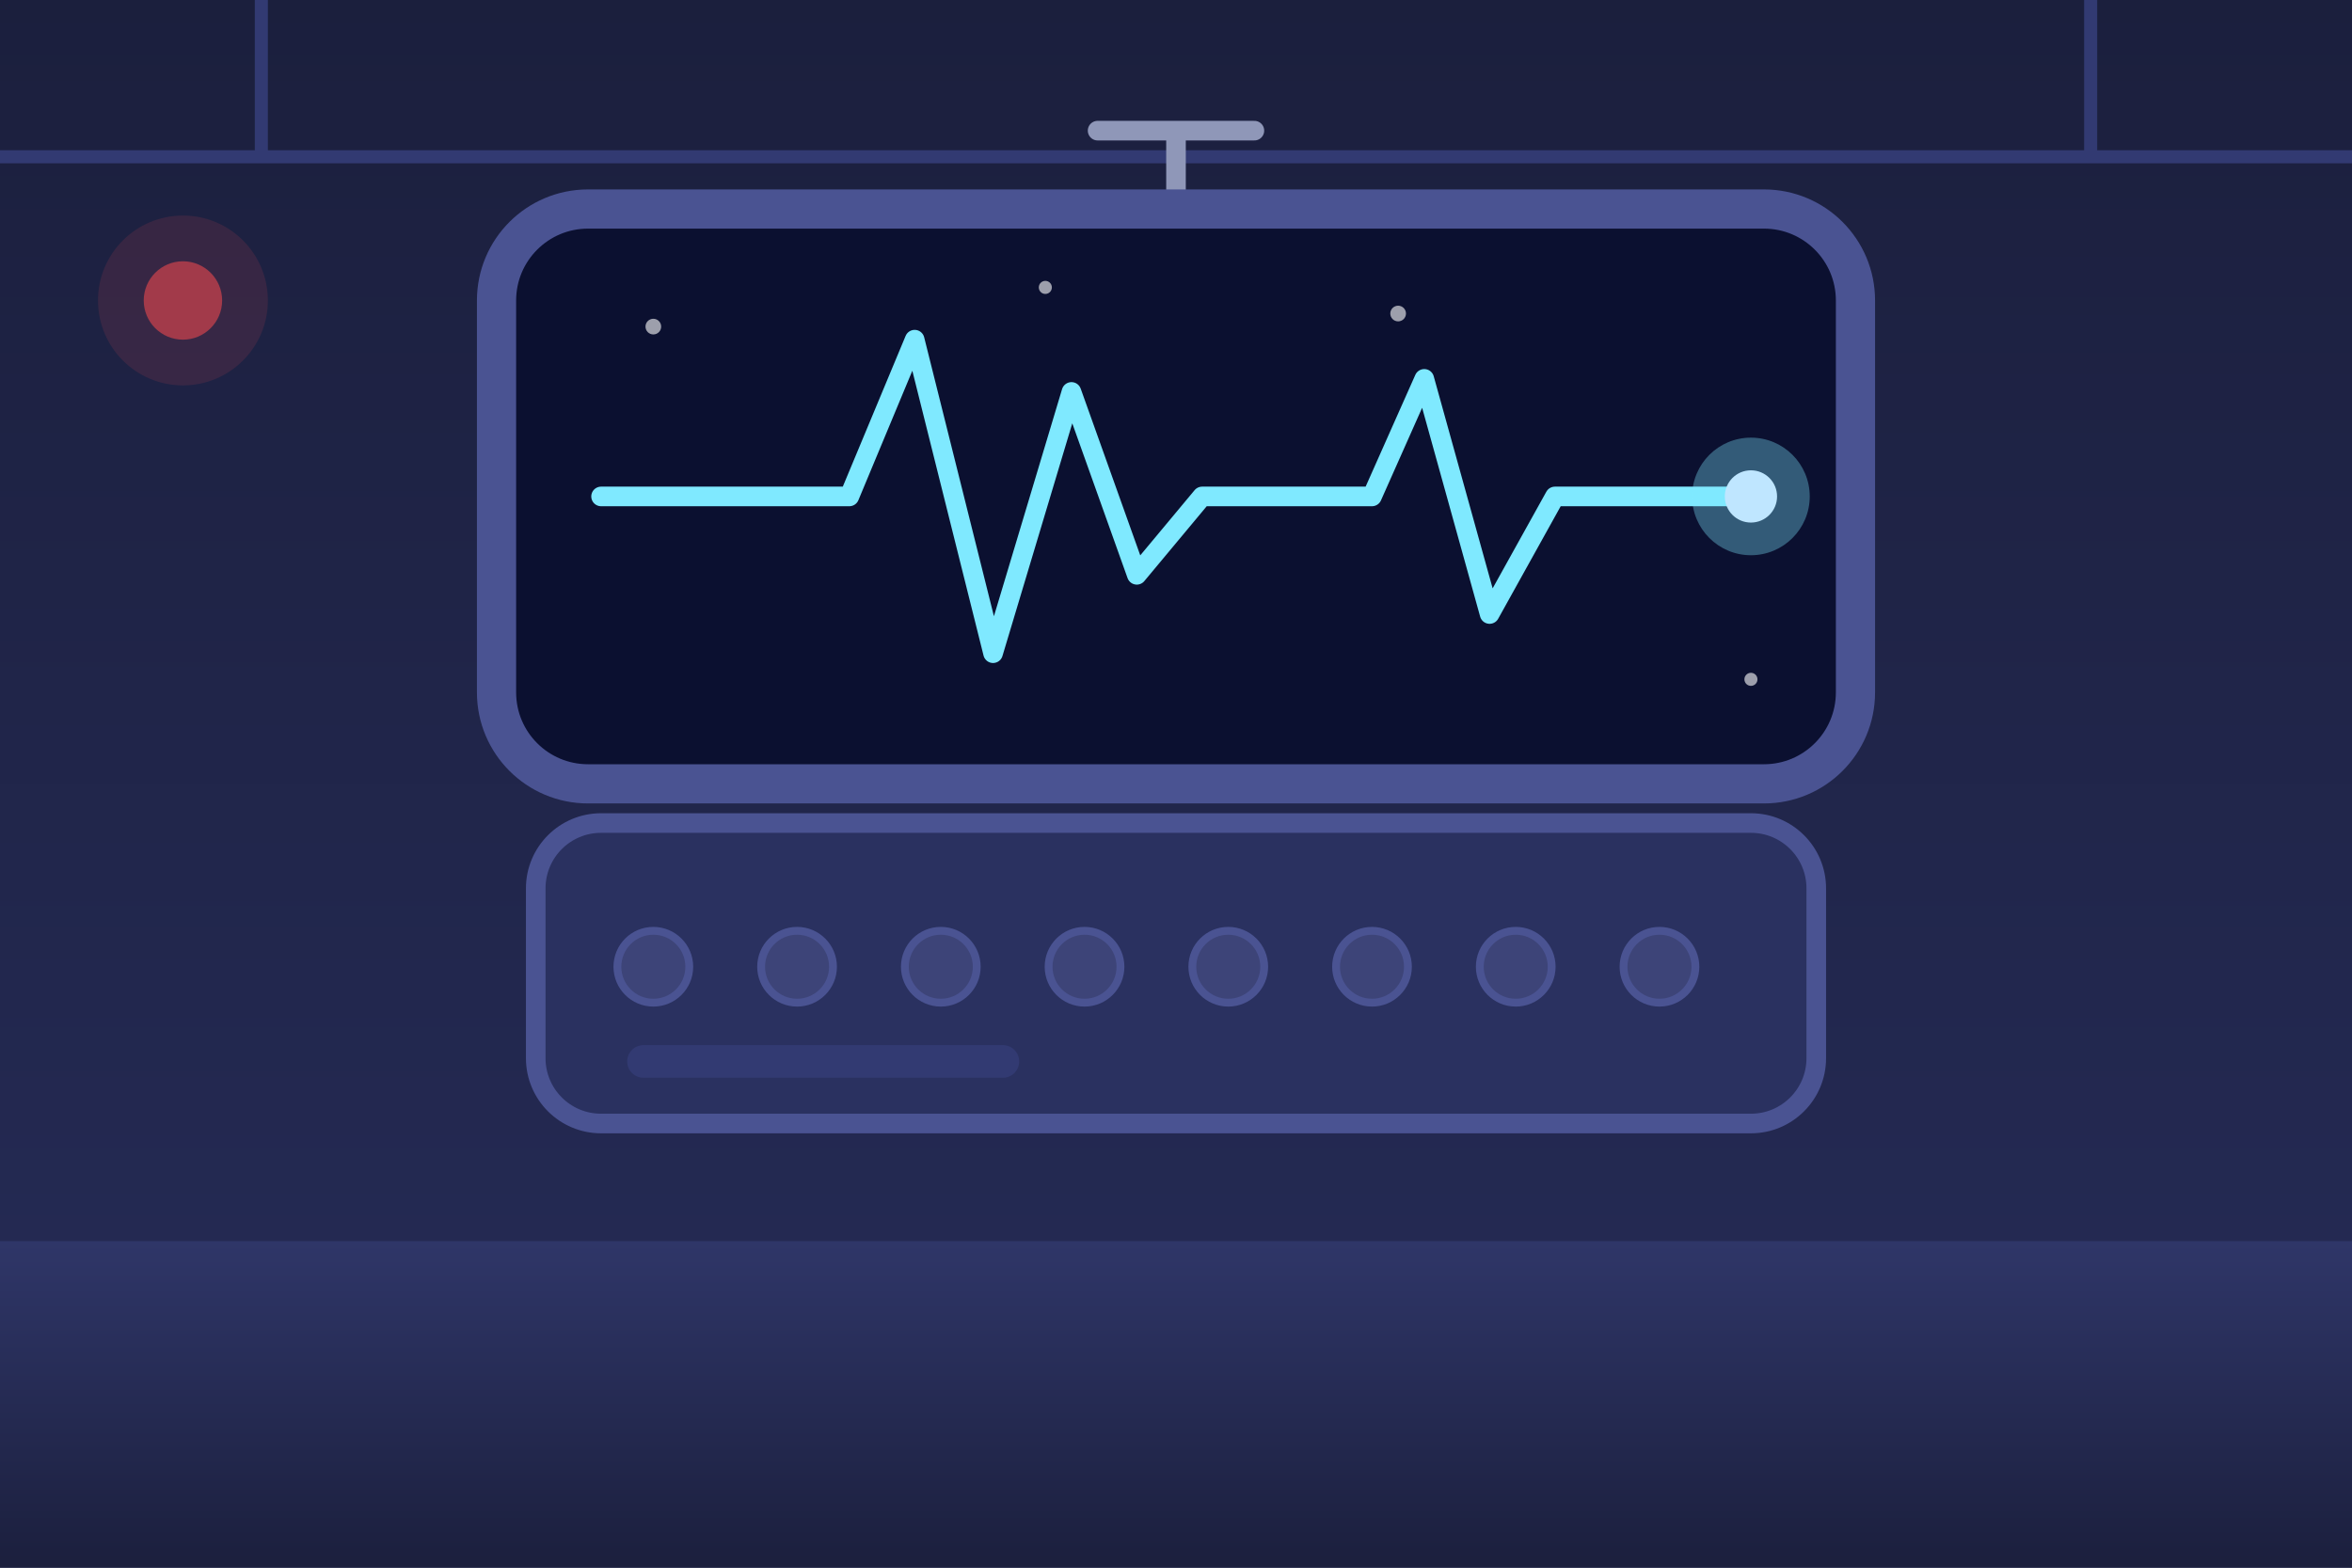
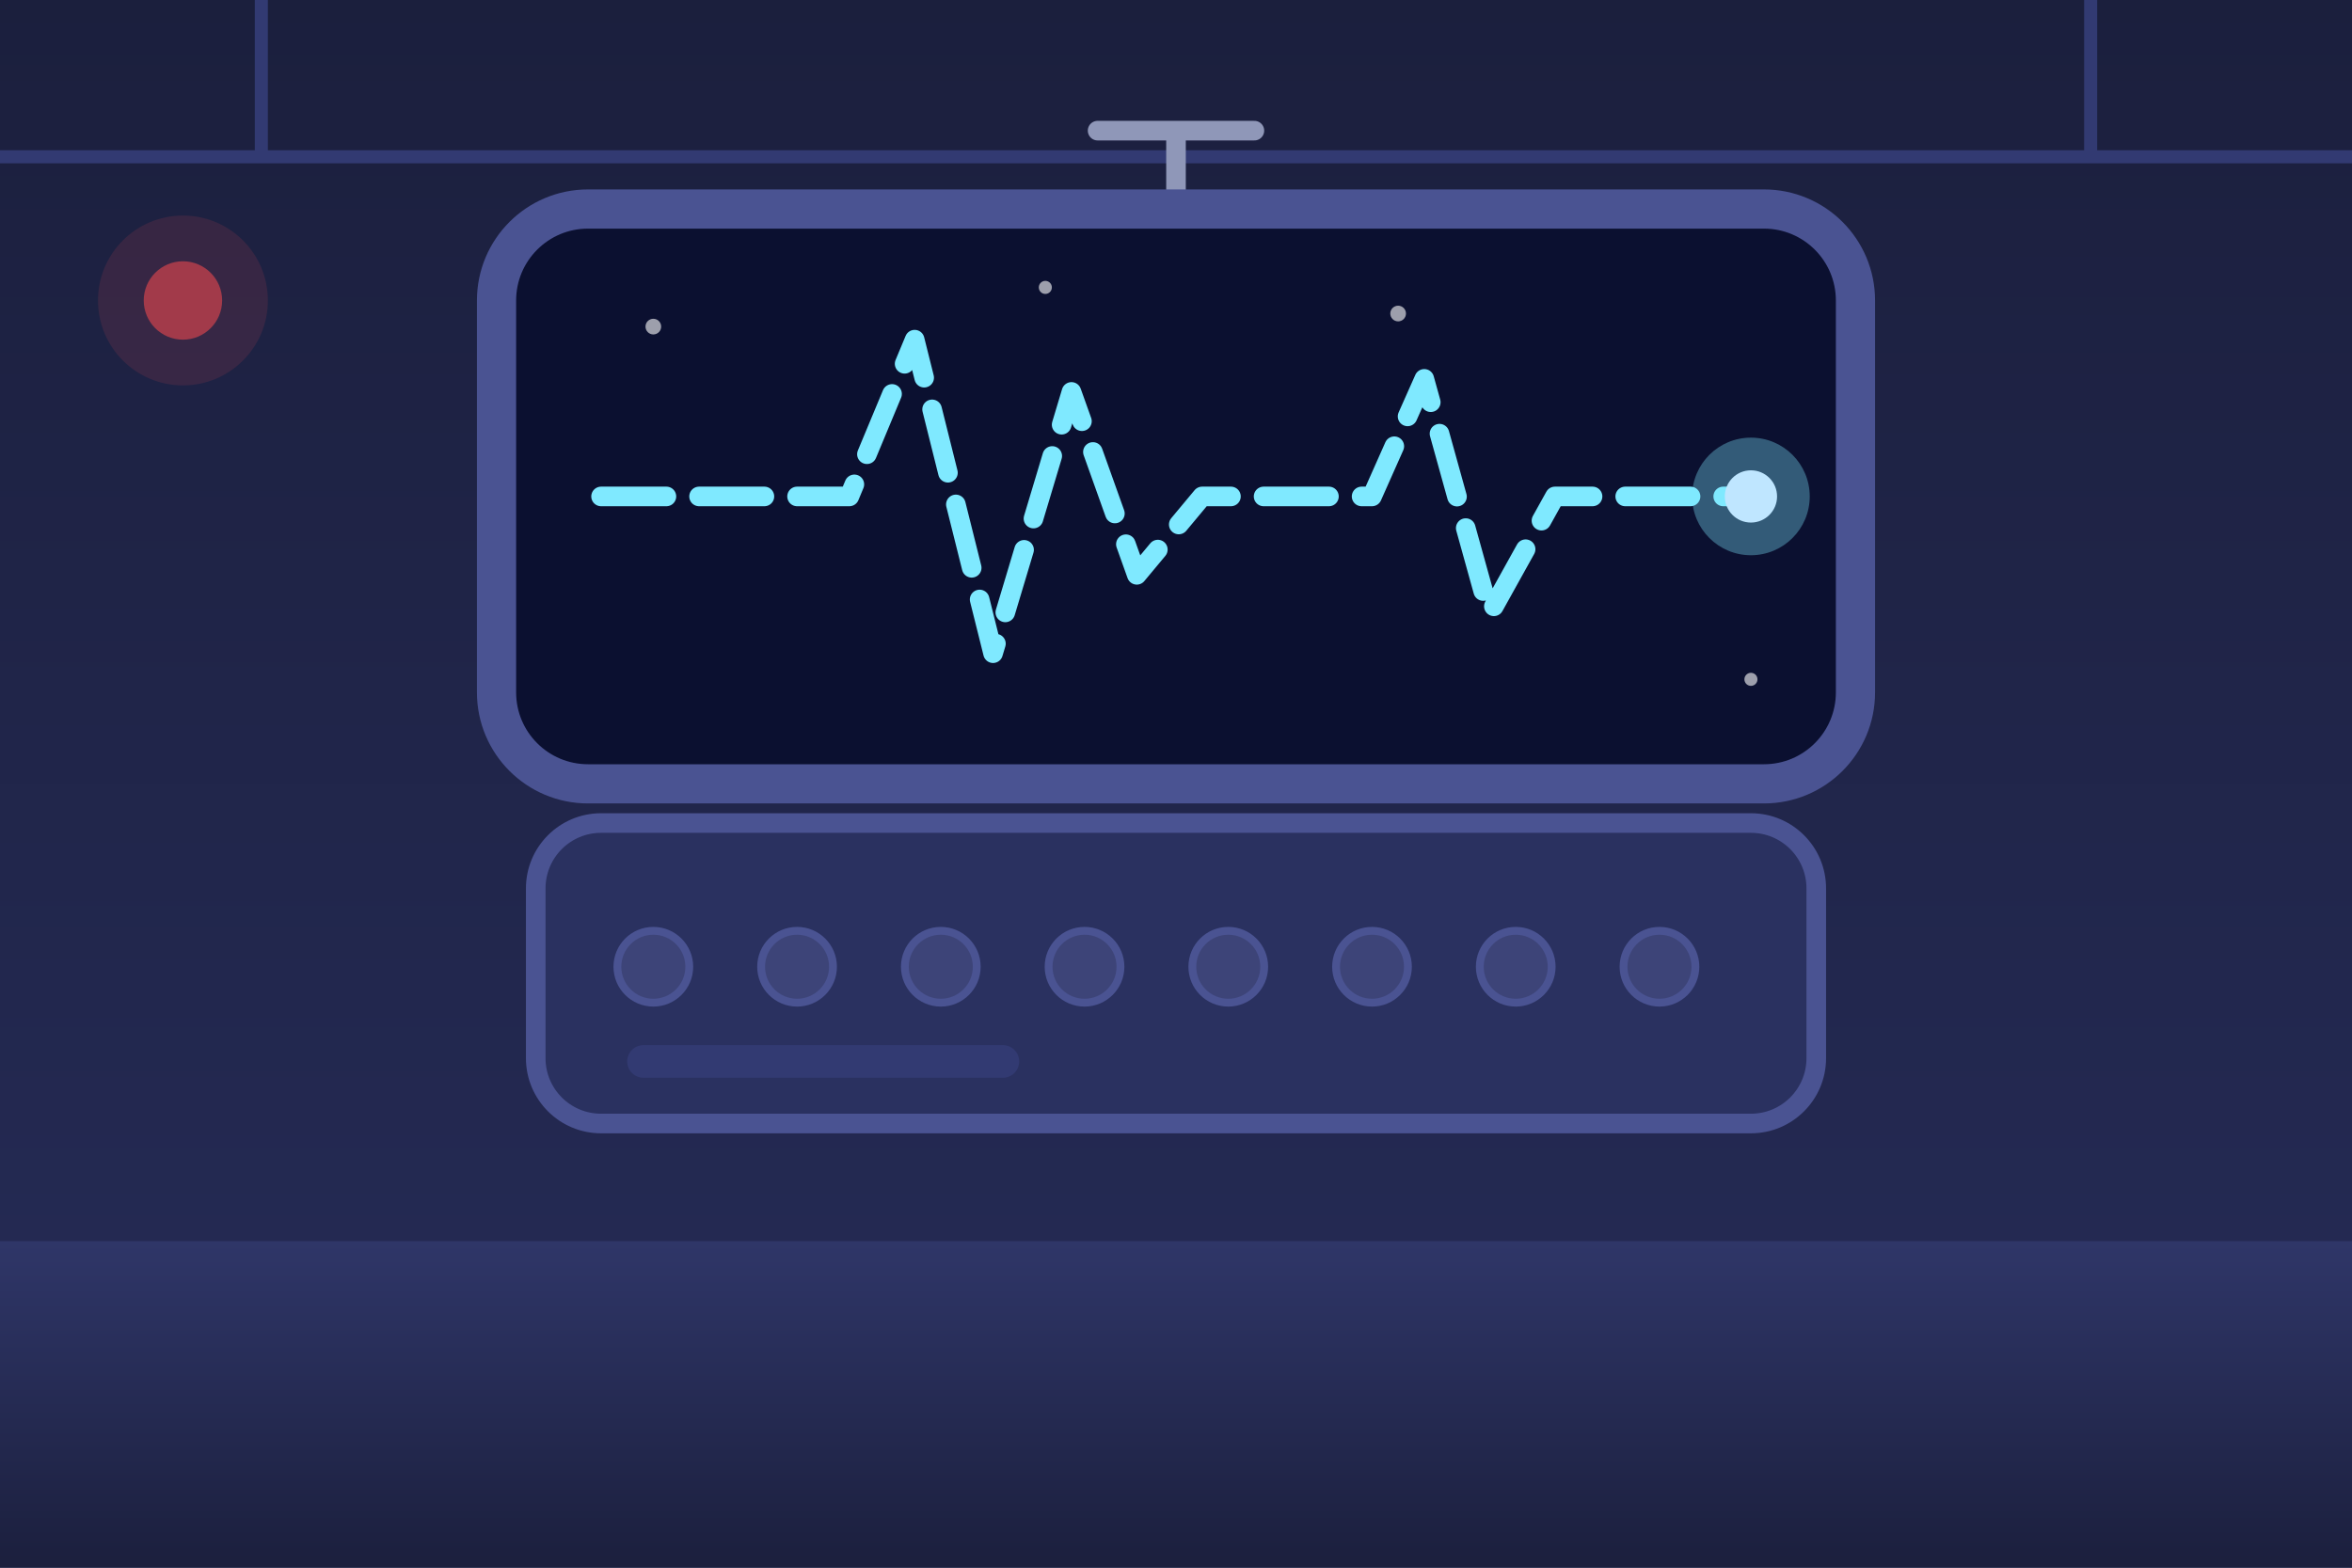
<svg xmlns="http://www.w3.org/2000/svg" viewBox="0 0 360 240" preserveAspectRatio="xMidYMid slice">
+   <style>@keyframes tw{from{opacity:.25}to{opacity:1}}
+ @keyframes bl{0%,100%{opacity:1}50%{opacity:.25}}
+ @keyframes pulse{from{opacity:.55}to{opacity:1}}
+ @keyframes bob{from{transform:translateY(0)}to{transform:translateY(-2.5px)}}
+ @keyframes rise{0%{transform:translateY(8px);opacity:0}40%{opacity:1}100%{transform:translateY(-10px);opacity:0}}
+ @keyframes flow{to{stroke-dashoffset:-20}}
+ @keyframes drift{from{transform:translateX(-5px)}to{transform:translateX(5px)}}
+ .tw circle{animation:tw 2.6s ease-in-out infinite alternate}.tw circle:nth-child(3n){animation-duration:3.4s;animation-delay:-1s}.tw circle:nth-child(3n+1){animation-duration:2.1s;animation-delay:-.4s}
+ @media (prefers-reduced-motion:reduce){*{animation:none!important}}.wv{animation:flow 1.1s linear infinite}.gl{animation:pulse 1.2s ease-in-out infinite alternate}</style>
  <defs>
    <path id="pine" d="M0 -62 L15 -32 H8 L21 -8 H10 L25 18 H-25 L-10 -8 H-21 L-8 -32 H-15Z M-4 18 H4 V34 H-4Z" />
    <linearGradient id="wall" x1="0" y1="0" x2="0" y2="1">
      <stop offset="0" stop-color="#1b1f3d" />
      <stop offset="1" stop-color="#262c58" />
    </linearGradient>
    <linearGradient id="floor" x1="0" y1="0" x2="0" y2="1">
      <stop offset="0" stop-color="#2f3668" />
      <stop offset="1" stop-color="#1b1f3d" />
    </linearGradient>
    <linearGradient id="dusk" x1="0" y1="0" x2="0" y2="1">
      <stop offset="0" stop-color="#2b2370" />
      <stop offset=".6" stop-color="#6a4fc0" />
      <stop offset="1" stop-color="#d0689c" />
    </linearGradient>
    <linearGradient id="night" x1="0" y1="0" x2="0" y2="1">
      <stop offset="0" stop-color="#0e0d2b" />
      <stop offset="1" stop-color="#232a7a" />
    </linearGradient>
    <radialGradient id="halo">
      <stop offset="0" stop-color="#ffd54a" stop-opacity=".4" />
      <stop offset="1" stop-color="#ffd54a" stop-opacity="0" />
    </radialGradient>
  </defs>
  <rect width="360" height="240" fill="url(#wall)" />
  <rect y="190" width="360" height="50" fill="url(#floor)" />
  <g stroke="#323a72" stroke-width="2" fill="none">
    <path d="M0 24 H360" />
    <path d="M40 0 V24 M320 0 V24" />
  </g>
  <circle cx="28" cy="46" r="6" fill="#a23a4a" />
  <circle cx="28" cy="46" r="13" fill="#a23a4a" opacity=".2" />
  <rect x="76" y="32" width="208" height="88" rx="14" fill="#0b1030" />
-   <path d="M92 76 H130 L140 52 L152 100 L164 60 L174 88 L184 76 H210 L218 58 L228 94 L238 76 H268" fill="none" stroke="#7fe9ff" stroke-width="3" stroke-linecap="round" stroke-linejoin="round" />
-   <circle cx="268" cy="76" r="9" fill="#7fe9ff" opacity=".35" />
+   <path d="M92 76 H130 L140 52 L152 100 L164 60 L174 88 L184 76 H210 L218 58 L228 94 L238 76 H268" fill="none" stroke="#7fe9ff" stroke-width="3" stroke-linecap="round" stroke-linejoin="round" stroke-dasharray="10 5" class="wv" />
+   <circle class="gl" cx="268" cy="76" r="9" fill="#7fe9ff" opacity=".35" />
  <circle cx="268" cy="76" r="4" fill="#bfe6ff" />
  <path d="M180 32 V20 M168 20 H192" stroke="#8f97b8" stroke-width="3" stroke-linecap="round" />
  <g fill="#fff" opacity=".6">
    <circle cx="100" cy="50" r="1.2" />
    <circle cx="160" cy="44" r="1" />
    <circle cx="214" cy="48" r="1.2" />
    <circle cx="268" cy="104" r="1" />
  </g>
  <rect x="76" y="32" width="208" height="88" rx="14" fill="none" stroke="#4a5392" stroke-width="6" />
  <rect x="82" y="126" width="196" height="46" rx="10" fill="#2a3160" stroke="#4a5392" stroke-width="3" />
  <circle cx="100" cy="148" r="5.5" fill="#3d4478" stroke="#4a5392" stroke-width="1.2" />
  <circle cx="122" cy="148" r="5.5" fill="#3d4478" stroke="#4a5392" stroke-width="1.2" />
  <circle cx="144" cy="148" r="5.5" fill="#3d4478" stroke="#4a5392" stroke-width="1.2" />
  <circle cx="166" cy="148" r="5.5" fill="#3d4478" stroke="#4a5392" stroke-width="1.2" />
  <circle cx="188" cy="148" r="5.5" fill="#3d4478" stroke="#4a5392" stroke-width="1.2" />
  <circle cx="210" cy="148" r="5.5" fill="#3d4478" stroke="#4a5392" stroke-width="1.2" />
  <circle cx="232" cy="148" r="5.5" fill="#3d4478" stroke="#4a5392" stroke-width="1.2" />
  <circle cx="254" cy="148" r="5.5" fill="#3d4478" stroke="#4a5392" stroke-width="1.2" />
  <rect x="96" y="160" width="60" height="5" rx="2.5" fill="#323a72" />
</svg>
